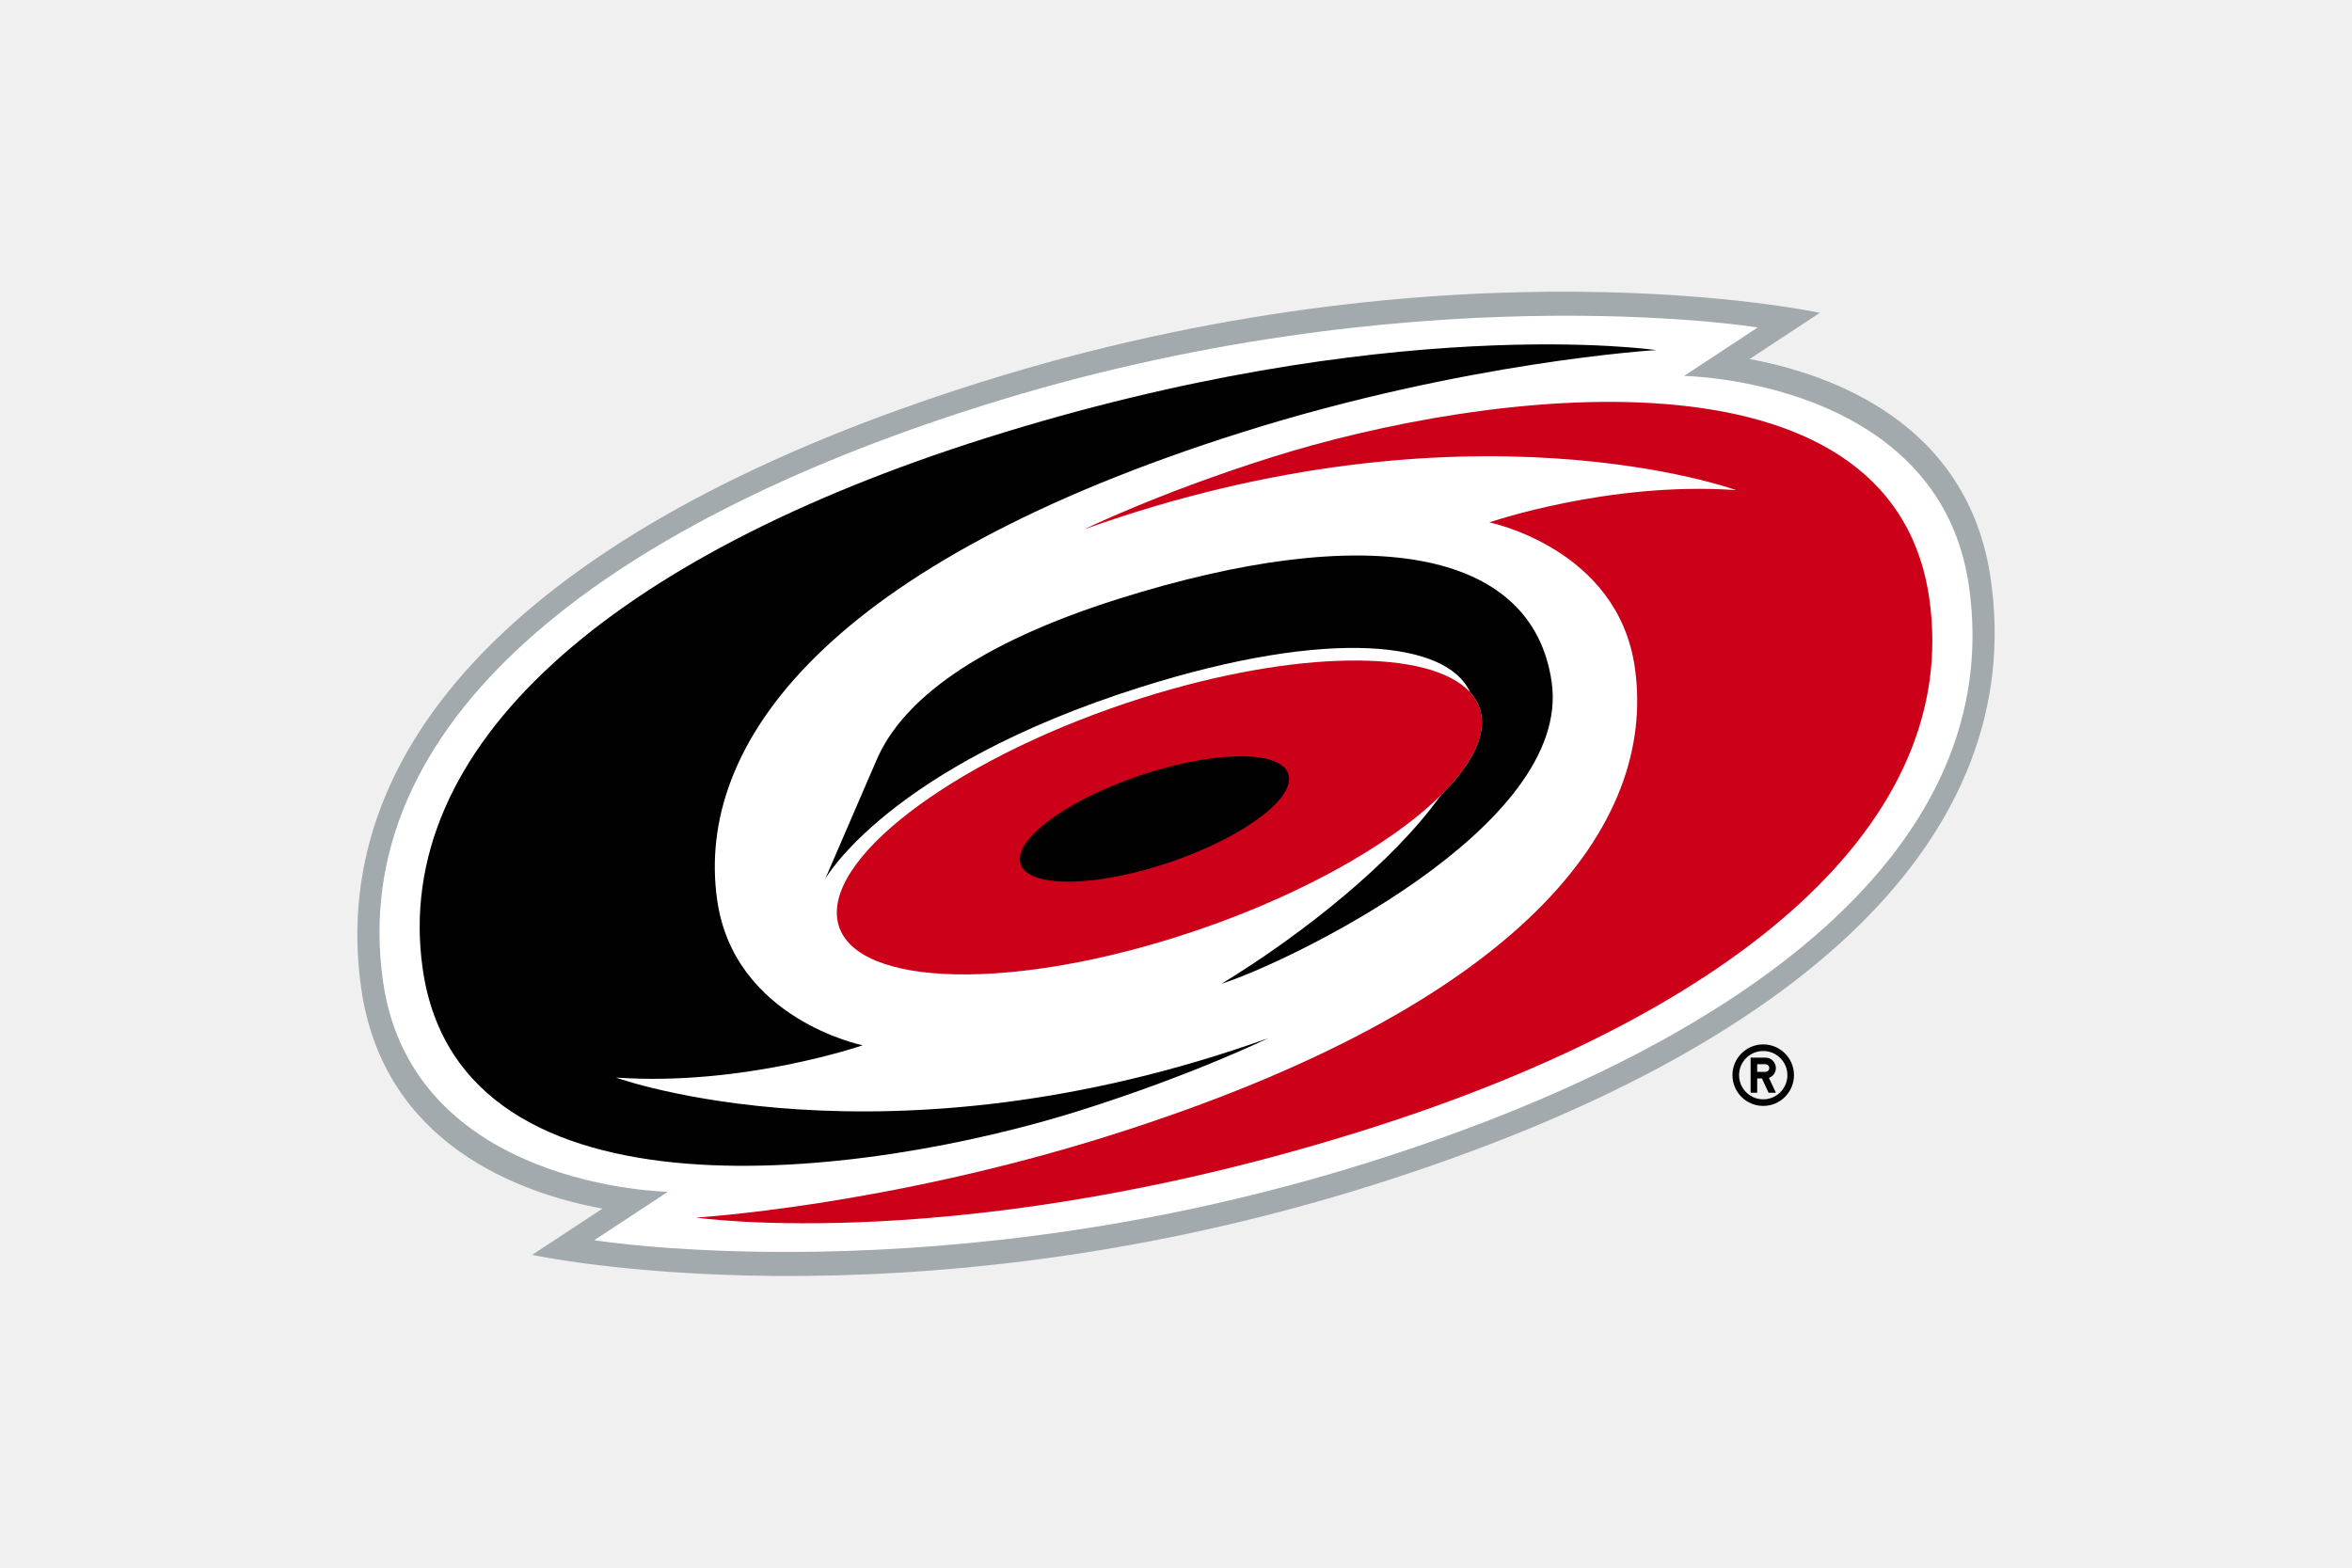
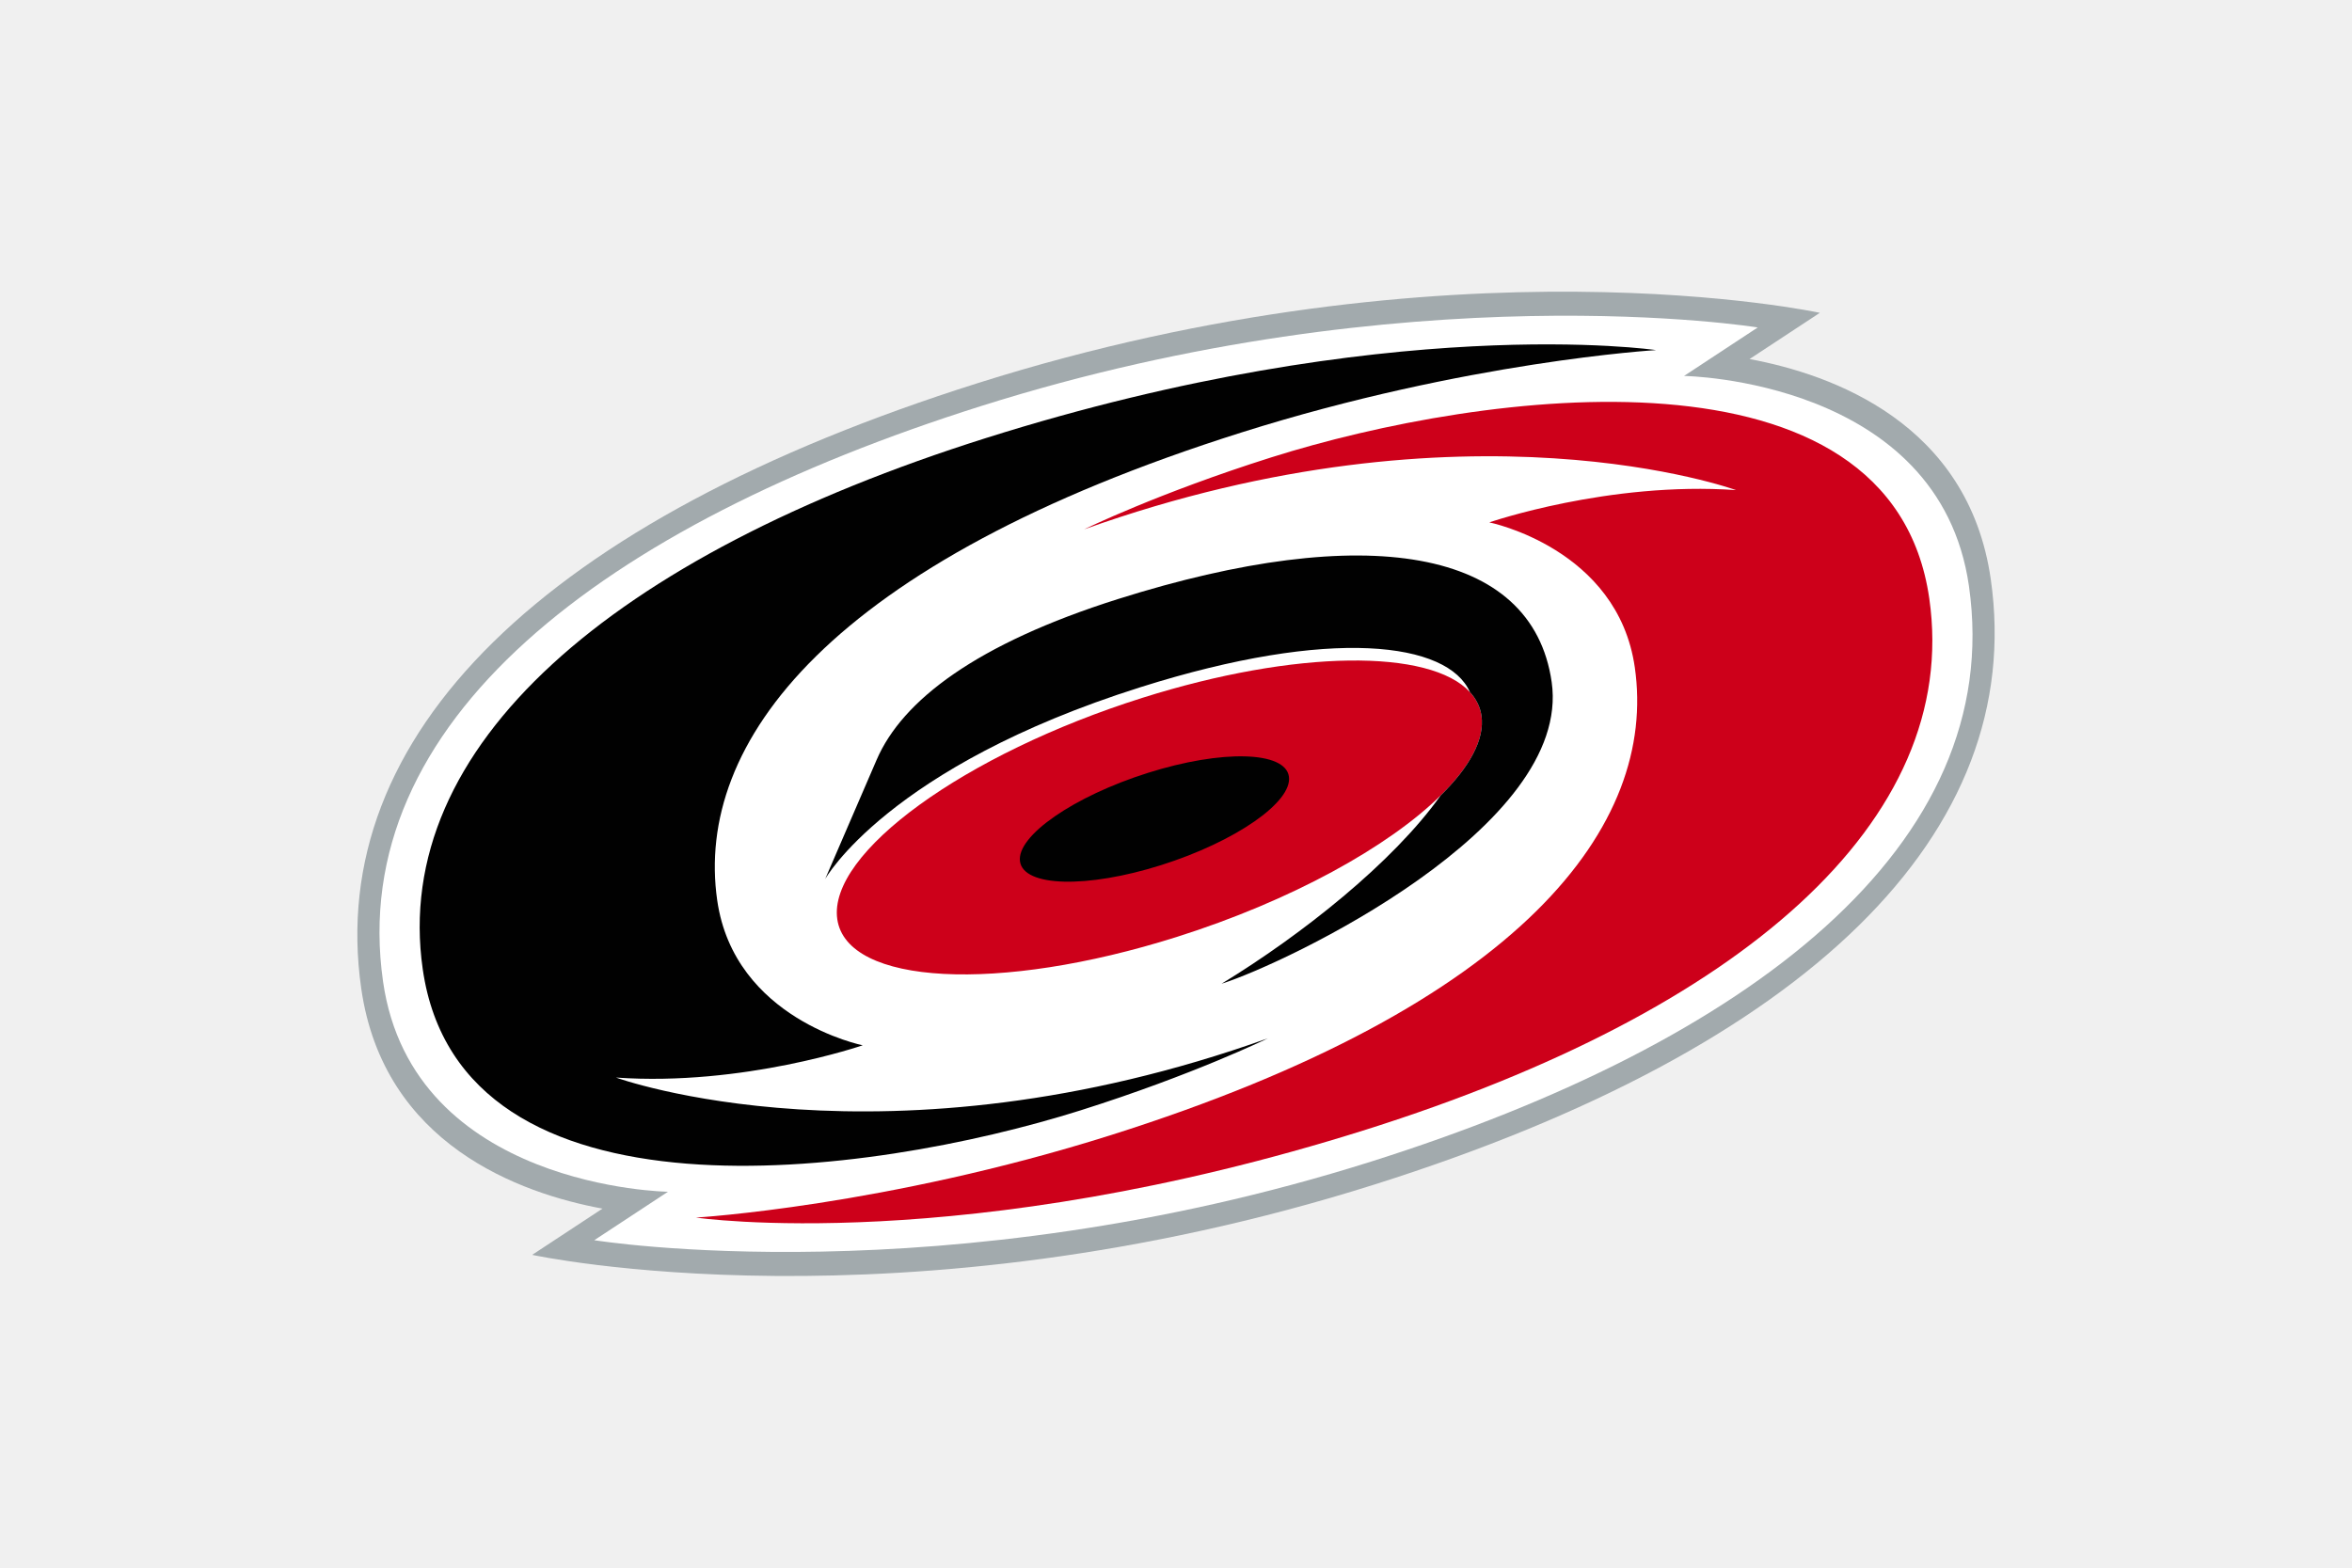
<svg xmlns="http://www.w3.org/2000/svg" viewBox="0 0 960 640">
-   <path fill="#010101" d="M719.686 426.367c-6.934 0-12.562 5.621-12.562 12.56 0 6.93 5.628 12.557 12.562 12.557s12.553-5.628 12.553-12.557c0-6.939-5.62-12.56-12.553-12.56m0 22.423a9.9 9.9 0 0 1-3.777-.748 9.87 9.87 0 0 1-5.34-5.34 9.9 9.9 0 0 1-.747-3.776 9.85 9.85 0 0 1 9.864-9.857c5.45 0 9.86 4.407 9.86 9.857s-4.41 9.864-9.86 9.864m5.16-12.775a4.255 4.255 0 0 0-4.261-4.254h-6.051v14.335h2.689v-5.822h1.93l2.718 5.822h2.975l-2.837-6.07a4.265 4.265 0 0 0 2.837-4.01m-4.261 1.567h-3.362v-3.137h3.362a1.567 1.567 0 0 1 1.109 2.678 1.57 1.57 0 0 1-1.11.46" />
  <path fill="#a2aaad" d="M812.56 236.465c-9.144-63.815-64.926-83.667-98.458-89.883l28.685-18.873s-149.86-32.524-343.695 28.694c-177.094 55.928-266.467 143.694-251.651 247.13 9.143 63.82 64.923 83.668 98.452 89.881L217.21 512.29s149.859 32.522 343.703-28.685c177.09-55.932 266.459-143.694 251.647-247.14" />
  <path fill="#fff" d="M803.656 239.271c-12.086-84.372-116.297-85.793-116.297-85.793l30.083-19.793S575.159 110.59 400.43 165.772c-154.29 48.722-259.258 128.97-244.081 234.952 12.085 84.385 116.296 85.8 116.296 85.8l-30.08 19.781s142.277 23.1 317.01-32.079c154.29-48.73 259.262-128.967 244.08-234.955" />
  <path fill="#cd001a" d="M787.473 244.385c-15.434-107.712-182.338-84.902-268.562-57.673-46.181 14.582-76.392 29.384-76.392 29.384 156.413-55.967 266.06-16.015 266.06-16.015-51.901-3.644-100.698 13.18-100.698 13.18s52.427 10.561 59.39 59.214c9.205 64.236-45.474 137.756-214.008 190.981-91.883 29.006-169.194 33.61-169.194 33.61s109.024 16.041 273.629-35.943c152.332-48.105 242.8-125.737 229.775-216.738" />
  <path fill="#cd001a" d="M480.205 382.535c46.758-14.768 86.483-36.794 107.835-57.806 11.804-11.62 18.016-22.927 16.639-32.527-.53-3.662-2.158-6.874-4.713-9.656-16.238-17.69-71.01-17.447-133.744 2.361-72.604 22.935-128.338 63.37-124.478 90.327 3.863 26.958 65.853 30.228 138.46 7.301" />
  <path fill="#010101" d="M402.307 178.867C249.969 226.98 159.504 304.613 172.54 395.61c15.424 107.71 182.33 84.91 268.552 57.673 46.183-14.589 76.393-29.387 76.393-29.387C361.069 479.863 251.42 439.91 251.42 439.91c51.904 3.645 100.704-13.173 100.704-13.173s-52.427-10.566-59.39-59.222c-9.2-64.233 45.473-137.753 214.01-190.97 91.882-29.016 169.19-33.62 169.19-33.62s-109.018-16.036-273.628 35.943" />
  <path fill="#010101" d="M456.39 244.537c-57.854 18.267-88.117 41.395-98.57 65.63l-21.022 48.695s25.515-45.735 128.793-78.346c77.876-24.596 125.413-18.39 134.375 2.03 2.555 2.782 4.183 5.994 4.712 9.656 1.377 9.6-4.835 20.907-16.64 32.527-19.507 27.435-56.754 56.941-89.435 76.871 26.099-8.239 143.233-63.815 134.735-123.149-7.891-55.059-76.336-65.689-176.948-33.914" />
  <path fill="#010101" d="M468.513 315.527c-30.315 9.577-53.678 25.76-52.187 36.16 1.486 10.396 27.263 11.074 57.577 1.5 30.31-9.575 53.675-25.76 52.189-36.162-1.495-10.4-27.275-11.073-57.58-1.498" />
</svg>
